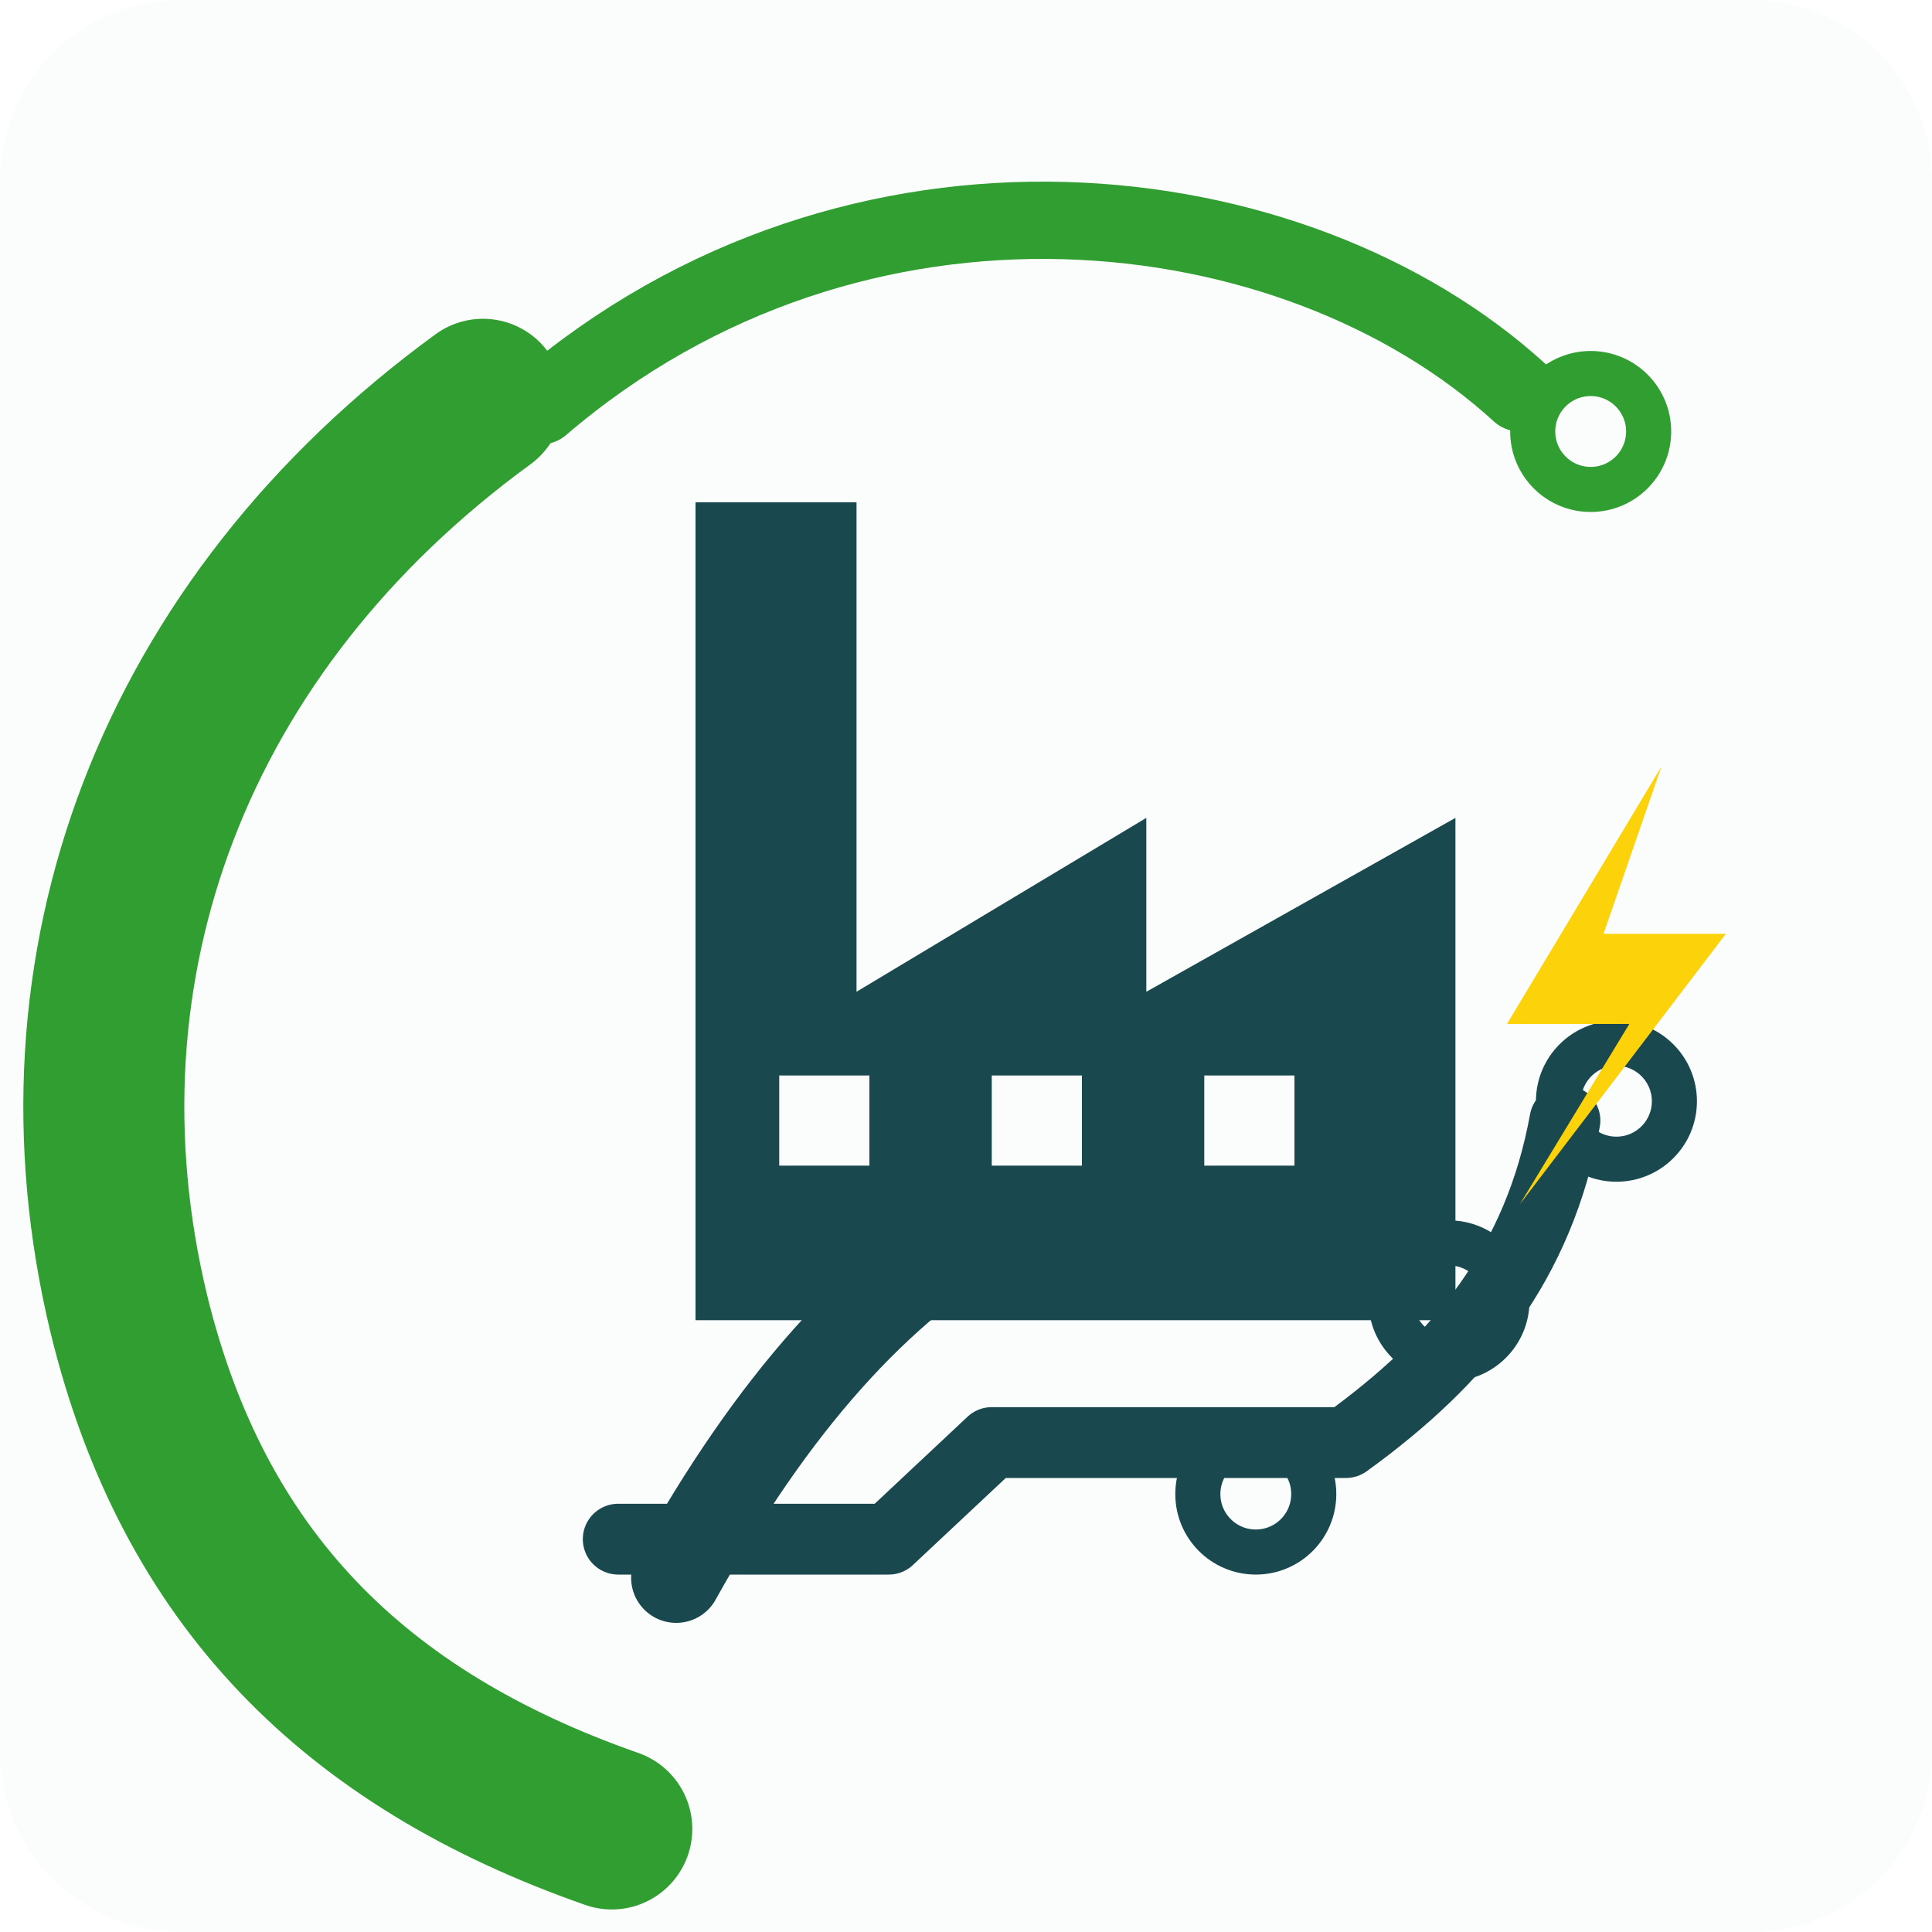
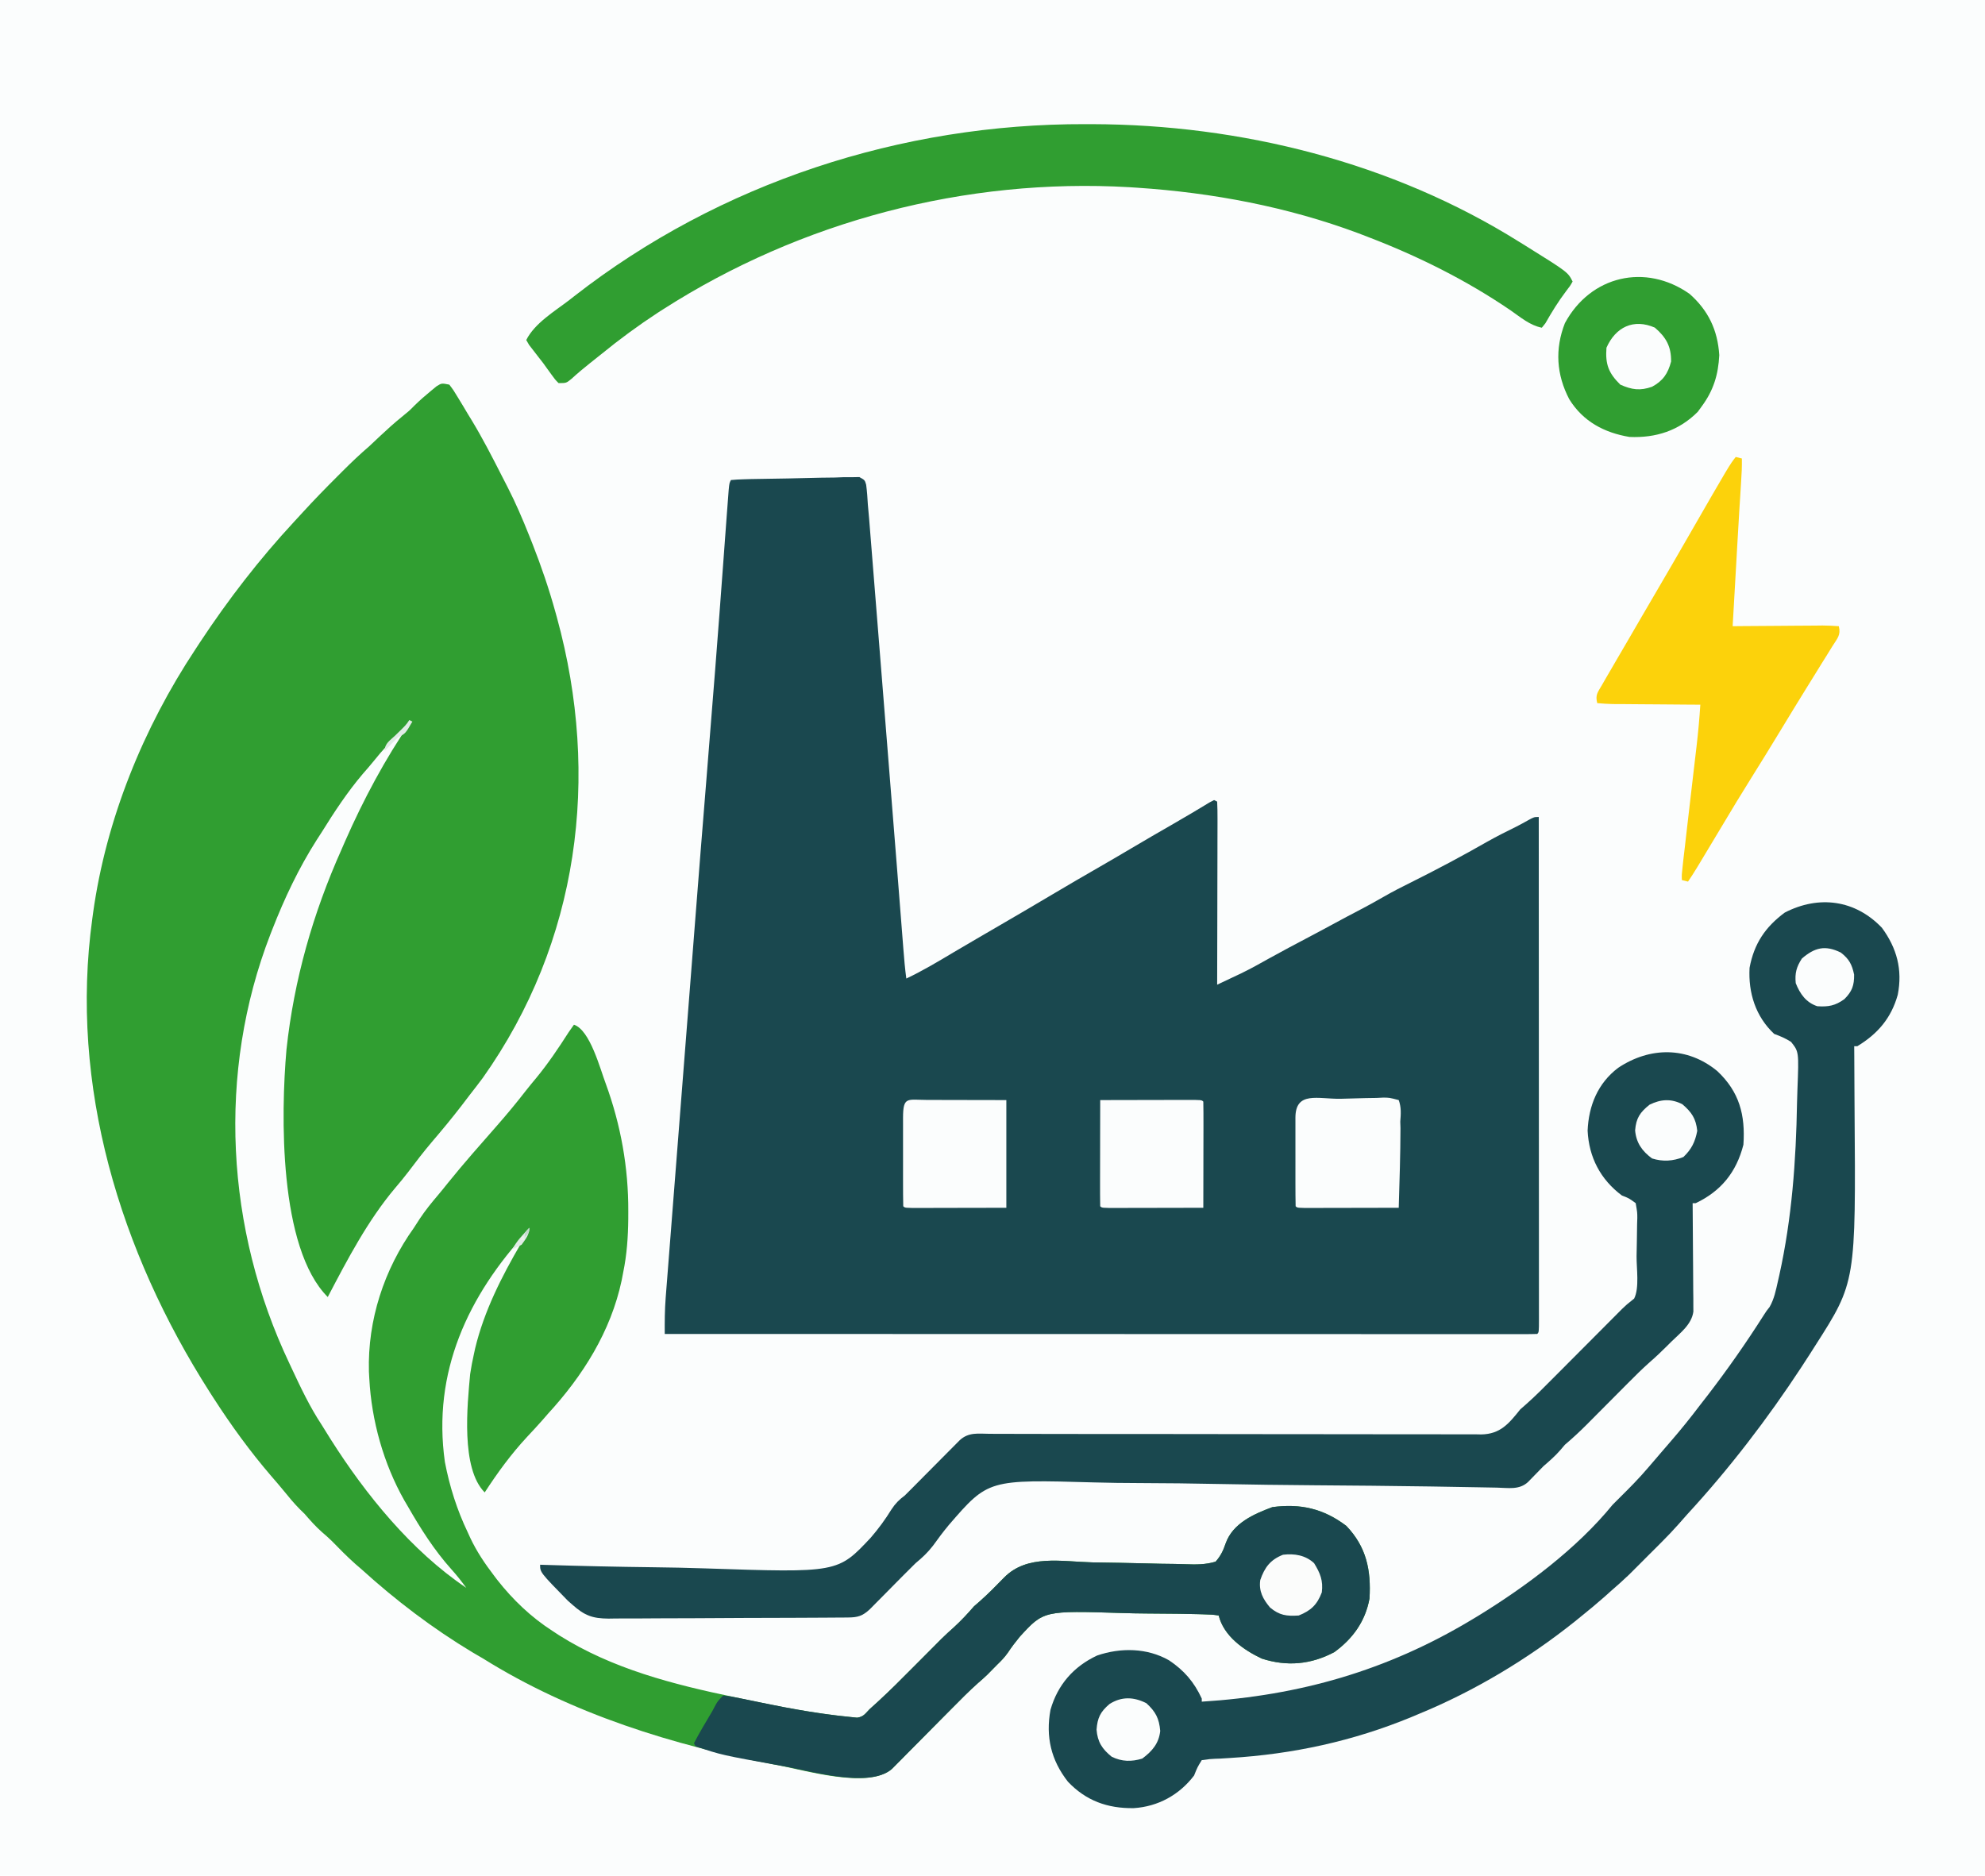
- <svg xmlns="http://www.w3.org/2000/svg" viewBox="0 0 300 300">
-   <rect width="300" height="300" rx="28" fill="#fbfdfd" />
-   <g fill="none" stroke-linecap="round" stroke-linejoin="round">
-     <path d="M84 63C133 21 201 29 236 61" stroke="#309e31" stroke-width="12" />
-     <circle cx="247" cy="67" r="9" stroke="#309e31" stroke-width="7" />
-     <path d="M75 62C27 97 7 150 20 204c10 41 35 66 75 80" stroke="#309e31" stroke-width="25" />
-     <path d="M76 100c-29 31-33 65-18 91" stroke="#fbfdfd" stroke-width="9" />
-     <path d="M105 245c15-27 31-45 50-56" stroke="#1a484f" stroke-width="14" />
-     <path d="M96 239h42l16-15h55c18-13 30-28 34-50" stroke="#1a484f" stroke-width="11" />
-     <path d="M108 196V78h25v76l45-27v27l48-27v78H108Z" fill="#1a484f" stroke="none" />
-     <rect x="121" y="167" width="14" height="14" fill="#fbfdfd" stroke="none" />
-     <rect x="154" y="167" width="14" height="14" fill="#fbfdfd" stroke="none" />
-     <rect x="187" y="167" width="14" height="14" fill="#fbfdfd" stroke="none" />
-     <circle cx="251" cy="171" r="9" stroke="#1a484f" stroke-width="7" />
-     <circle cx="225" cy="202" r="9" stroke="#1a484f" stroke-width="7" />
-     <circle cx="195" cy="232" r="9" stroke="#1a484f" stroke-width="7" />
-     <path d="M258 119l-24 40h19l-17 28 32-42h-19Z" fill="#fcd20b" stroke="none" />
-   </g>
+ <svg xmlns="http://www.w3.org/2000/svg" version="1.1" width="1290" height="1219">
+   <path d="M0 0 C425.7 0 851.4 0 1290 0 C1290 402.27 1290 804.54 1290 1219 C864.3 1219 438.6 1219 0 1219 C0 816.73 0 414.46 0 0 Z " fill="#fbfdfd" transform="translate(0,0)" />
+   <path d="M0 0 C2.762 3.656 2.762 3.656 5.688 8.5 C6.746 10.243 7.804 11.986 8.895 13.781 C9.407 14.642 9.407 14.642 12 19 C12.829 20.351 13.658 21.702 14.512 23.094 C21.663 34.914 27.964 47.187 34.219 59.497 C35.447 61.912 36.685 64.322 37.931 66.727 C43.185 76.995 47.676 87.474 51.938 98.188 C52.635 99.94 53.332 101.692 54.051 103.497 C59.798 118.135 64.826 132.841 69 148 C69.318 149.143 69.635 150.285 69.962 151.462 C98.325 254.957 84.253 362.352 21.727 450.621 C18.863 454.452 15.95 458.235 13 462 C11.27 464.27 9.541 466.541 7.812 468.812 C1.669 476.766 -4.709 484.496 -11.25 492.125 C-16.708 498.545 -21.79 505.218 -26.871 511.938 C-29.539 515.401 -32.28 518.745 -35.125 522.062 C-53.028 543.297 -66.181 568.514 -79 593 C-110.971 561.029 -109.493 473.723 -105.82 432.086 C-100.928 386.775 -88.592 343.538 -70 302 C-69.229 300.228 -68.458 298.455 -67.664 296.629 C-55.897 269.853 -41.644 243.09 -25 219 C-25.706 219.709 -26.413 220.418 -27.141 221.148 C-29.016 223.018 -30.901 224.878 -32.797 226.727 C-38.476 232.301 -43.799 237.951 -48.742 244.188 C-51.144 247.18 -53.661 250.05 -56.188 252.938 C-66.234 264.764 -74.829 277.826 -83 291 C-84.079 292.668 -85.158 294.336 -86.27 296.055 C-97.906 314.346 -107.123 333.838 -115 354 C-115.406 355.035 -115.812 356.07 -116.23 357.136 C-151.128 447.206 -145.311 548.954 -104 636 C-103.511 637.046 -103.022 638.092 -102.518 639.17 C-96.593 651.836 -90.719 664.312 -83 676 C-81.041 679.145 -79.082 682.291 -77.125 685.438 C-54.289 721.483 -24.648 757.958 11 782 C7.954 777.811 4.855 773.84 1.375 770 C-9.842 757.483 -18.667 743.545 -27 729 C-27.731 727.759 -28.462 726.517 -29.215 725.238 C-42.732 701.336 -50.567 673.332 -52 646 C-52.083 644.498 -52.165 642.996 -52.25 641.449 C-53.163 608.035 -42.424 575.123 -23 548 C-21.705 546.002 -20.413 544.002 -19.125 542 C-15.56 536.646 -11.6 531.752 -7.43 526.859 C-5.276 524.325 -3.195 521.729 -1.125 519.125 C9.3 506.173 20.36 493.708 31.324 481.211 C37.589 474.049 43.631 466.778 49.457 459.254 C51.729 456.346 54.064 453.513 56.438 450.688 C64.181 441.278 71.015 431.141 77.562 420.875 C78.697 419.266 79.831 417.658 81 416 C91.492 419.497 97.966 444.6 101.735 454.527 C111.461 481.237 116.415 508.865 116.312 537.25 C116.308 538.872 116.303 540.495 116.298 542.166 C116.182 554 115.39 565.386 113 577 C112.671 578.712 112.343 580.424 112.004 582.188 C104.946 615.4 86.734 644.289 64 669 C62.928 670.237 61.855 671.475 60.75 672.75 C57.437 676.505 54.05 680.161 50.625 683.812 C40.093 695.161 31.449 707.005 23 720 C7.381 704.381 11.705 663.137 13.539 643.113 C14.195 638.685 15.003 634.363 16 630 C16.267 628.769 16.534 627.538 16.809 626.27 C22.64 602.09 34.046 579.671 46.496 558.316 C48.078 555.589 49.59 552.82 51 550 C12.018 592.178 -11.131 641.914 -2.875 700.25 C0.194 716.212 4.977 731.352 12 746 C12.544 747.19 13.088 748.38 13.648 749.605 C17.84 758.47 23.054 766.219 29 774 C29.349 774.461 29.349 774.461 31.113 776.797 C41.324 789.796 53.098 801.06 67 810 C68.432 810.942 69.864 811.885 71.34 812.855 C105.884 834.654 145.439 844.772 185 853 C185.937 853.198 185.937 853.198 190.68 854.201 C213.99 859.116 237.261 863.746 261 866 C262.323 866.133 263.645 866.266 265.008 866.402 C269.09 865.853 270.187 863.952 273 861 C274.754 859.396 276.517 857.8 278.285 856.211 C286.254 848.934 293.831 841.277 301.438 833.625 C302.153 832.908 302.153 832.908 305.771 829.277 C308.411 826.63 311.049 823.981 313.685 821.331 C314.779 820.231 315.873 819.132 317 818 C317.912 817.082 318.823 816.165 319.762 815.219 C322.388 812.615 325.123 810.157 327.875 807.688 C332.609 803.376 336.805 798.84 341 794 C342.198 792.958 343.395 791.917 344.629 790.844 C350.213 785.934 355.37 780.644 360.553 775.32 C375.492 760.166 397.809 764.955 417.738 765.465 C423.619 765.574 429.5 765.66 435.381 765.747 C441.486 765.842 447.587 765.967 453.689 766.152 C459.653 766.331 465.613 766.432 471.58 766.479 C473.837 766.511 476.094 766.571 478.35 766.661 C485.173 766.924 491.437 766.985 498 765 C501.363 761.151 502.922 757.862 504.559 753.038 C509.196 740.046 522.793 734.044 534.875 729.562 C553.132 727.073 568.228 730.578 582.938 741.75 C596.023 755.44 599.099 770.551 598 789 C595.285 803.772 587.173 815.068 575.125 823.812 C559.882 831.896 544.346 833.273 528 828 C516.156 822.403 503.362 813.449 500 800 C495.765 799.382 495.765 799.382 489.926 799.225 C488.865 799.193 487.805 799.16 486.712 799.126 C483.174 799.028 479.637 798.966 476.098 798.914 C474.884 798.896 473.671 798.879 472.421 798.86 C465.972 798.776 459.523 798.727 453.074 798.697 C447.774 798.666 442.483 798.562 437.185 798.392 C386.253 796.797 386.253 796.797 370.684 813.836 C367.947 817.163 365.41 820.492 363.033 824.083 C360.931 827.099 358.657 829.469 356 832 C351.688 836.375 351.688 836.375 349.574 838.523 C347.65 840.375 345.65 842.148 343.615 843.878 C337.695 849.165 332.157 854.779 326.582 860.426 C324.17 862.855 321.758 865.284 319.346 867.713 C315.564 871.526 311.784 875.342 308.009 879.162 C304.353 882.861 300.687 886.55 297.02 890.238 C295.889 891.387 294.759 892.536 293.594 893.72 C292.54 894.778 291.485 895.837 290.398 896.927 C289.474 897.861 288.55 898.795 287.597 899.757 C272.113 913.13 230.753 900.355 212 897 C145.925 884.572 79.349 863.86 22 828 C19.646 826.624 17.292 825.249 14.938 823.875 C-10.714 808.441 -34.865 790.123 -57 770 C-57.67 769.423 -57.67 769.423 -61.062 766.5 C-66.474 761.69 -71.505 756.556 -76.562 751.375 C-78.591 749.398 -80.722 747.528 -82.875 745.688 C-86.968 742.028 -90.425 738.16 -94 734 C-95.114 732.907 -96.228 731.814 -97.375 730.688 C-101 727 -104.245 723.109 -107.484 719.082 C-110.24 715.706 -113.082 712.416 -115.938 709.125 C-129.465 693.377 -141.761 676.45 -153 659 C-153.913 657.585 -154.825 656.169 -155.766 654.711 C-213.987 563.498 -247.026 455.745 -232 347 C-231.834 345.77 -231.667 344.54 -231.496 343.273 C-222.985 282.319 -198.88 223.207 -165 172 C-164.495 171.23 -164.495 171.23 -161.941 167.332 C-143.685 139.679 -123.464 113.467 -100.925 89.161 C-99.045 87.129 -97.17 85.091 -95.304 83.047 C-87.978 75.039 -80.437 67.285 -72.75 59.625 C-71.631 58.502 -70.512 57.379 -69.359 56.223 C-63.732 50.602 -58.039 45.182 -52 40 C-49.554 37.718 -47.116 35.426 -44.688 33.125 C-40.234 28.946 -35.759 24.89 -31 21.062 C-26 17 -26 17 -22.688 13.625 C-19.208 10.204 -15.646 7.094 -11.875 4 C-10.697 3.031 -9.519 2.061 -8.305 1.062 C-5 -1 -5 -1 0 0 Z " fill="#309e31" transform="translate(292,250)" />
+   <path d="M0 0 C2.68 -0.274 5.375 -0.404 8.068 -0.481 C9.803 -0.532 11.539 -0.584 13.327 -0.637 C21.263 -0.804 29.199 -0.937 37.136 -1.03 C41.336 -1.093 45.535 -1.189 49.734 -1.317 C55.76 -1.498 61.78 -1.577 67.809 -1.633 C69.698 -1.709 71.588 -1.785 73.535 -1.864 C74.404 -1.861 74.404 -1.861 78.802 -1.848 C80.341 -1.878 81.879 -1.907 83.463 -1.938 C87 0 87 0 87.892 3.036 C88.468 7.36 88.761 11.645 89 16 C89.259 18.934 89.524 21.867 89.794 24.799 C90.056 28.026 90.314 31.254 90.569 34.481 C90.641 35.373 90.641 35.373 91.004 39.884 C91.477 45.77 91.946 51.656 92.414 57.543 C92.748 61.712 93.083 65.88 93.417 70.049 C94.216 80.005 95.012 89.961 95.806 99.918 C96.715 111.316 97.628 122.713 98.541 134.111 C101.646 172.859 104.739 211.608 107.801 250.359 C107.898 251.595 107.996 252.831 108.097 254.105 C109.029 265.896 109.958 277.687 110.879 289.479 C111.022 291.301 111.165 293.122 111.313 294.999 C111.569 298.258 111.823 301.517 112.076 304.776 C112.581 311.207 113.108 317.608 114 324 C124.728 318.926 134.822 312.856 145.003 306.781 C149.943 303.845 154.909 300.954 159.875 298.062 C160.874 297.48 161.873 296.898 162.902 296.298 C166.921 293.957 170.94 291.617 174.96 289.278 C186.461 282.587 197.938 275.86 209.375 269.062 C219.399 263.106 229.472 257.243 239.582 251.434 C246.416 247.502 253.218 243.522 260 239.5 C269.168 234.064 278.383 228.716 287.627 223.41 C295.481 218.898 303.264 214.276 311 209.562 C311.495 209.305 311.495 209.305 314 208 C314.66 208.33 315.32 208.66 316 209 C316.191 212.675 316.235 216.357 316.227 220.037 C316.227 221.198 316.228 222.359 316.228 223.555 C316.227 227.413 316.211 231.271 316.195 235.129 C316.192 237.795 316.189 240.462 316.187 243.129 C316.179 250.163 316.159 257.198 316.137 264.233 C316.117 271.404 316.108 278.576 316.098 285.748 C316.076 299.832 316.042 313.916 316 328 C319.328 326.432 322.655 324.859 325.98 323.285 C327.833 322.41 329.686 321.535 331.594 320.633 C337.751 317.634 343.693 314.355 349.648 310.98 C358.217 306.208 366.9 301.65 375.57 297.064 C381.359 294 387.145 290.935 392.891 287.789 C397.671 285.179 402.482 282.641 407.312 280.125 C413.002 277.142 418.633 274.103 424.188 270.875 C430.091 267.463 436.115 264.399 442.227 261.379 C459.014 253.013 475.521 244.227 491.801 234.914 C497.665 231.627 503.618 228.599 509.66 225.656 C512.594 224.201 515.461 222.61 518.312 221 C522 219 522 219 525 219 C525.023 262.661 525.041 306.323 525.052 349.984 C525.057 370.255 525.064 390.526 525.075 410.797 C525.085 428.458 525.092 446.119 525.094 463.78 C525.095 473.138 525.098 482.496 525.106 491.854 C525.112 500.65 525.115 509.446 525.113 518.242 C525.113 521.482 525.115 524.721 525.119 527.96 C525.124 532.361 525.123 536.761 525.12 541.162 C525.123 542.462 525.126 543.763 525.129 545.103 C525.114 553.886 525.114 553.886 524 555 C521.009 555.099 518.015 555.124 515.022 555.123 C513.045 555.125 511.068 555.127 509.031 555.129 C506.805 555.126 504.58 555.123 502.354 555.12 C500.015 555.121 497.675 555.122 495.335 555.123 C488.873 555.125 482.41 555.121 475.948 555.116 C468.992 555.112 462.035 555.113 455.079 555.114 C443.015 555.114 430.952 555.111 418.888 555.106 C401.446 555.098 384.004 555.095 366.562 555.094 C338.267 555.092 309.971 555.085 281.676 555.075 C254.182 555.066 226.688 555.059 199.194 555.055 C197.5 555.055 195.807 555.054 194.062 555.054 C185.567 555.053 177.073 555.052 168.578 555.05 C98.052 555.04 27.526 555.022 -43 555 C-43.046 547.132 -43.009 539.369 -42.395 531.52 C-42.261 529.77 -42.126 528.019 -41.988 526.215 C-41.913 525.277 -41.913 525.277 -41.535 520.529 C-41.378 518.515 -41.222 516.5 -41.061 514.425 C-40.633 508.914 -40.2 503.404 -39.765 497.894 C-39.303 492.035 -38.848 486.176 -38.392 480.317 C-37.522 469.146 -36.646 457.977 -35.768 446.807 C-34.793 434.401 -33.824 421.995 -32.856 409.588 C-31.264 389.199 -29.669 368.81 -28.07 348.422 C-26.801 332.241 -25.536 316.059 -24.28 299.877 C-24.149 298.194 -24.019 296.511 -23.884 294.776 C-23.757 293.136 -23.629 291.496 -23.498 289.807 C-21.051 258.279 -18.542 226.757 -15.973 195.239 C-12.052 147.13 -8.282 99.014 -4.758 50.874 C-4.175 42.916 -3.59 34.958 -3 27 C-2.899 25.64 -2.799 24.28 -2.695 22.879 C-2.427 19.277 -2.152 15.676 -1.875 12.074 C-1.728 10.145 -1.581 8.217 -1.43 6.229 C-1 2 -1 2 0 0 Z " fill="#1a484f" transform="translate(475,312)" />
+   <path d="M0 0 C9.713 13.216 13.5 27.221 10.305 43.555 C6.058 58.723 -2.686 68.931 -16 77 C-16.66 77 -17.32 77 -18 77 C-17.984 79.089 -17.969 81.177 -17.952 83.329 C-17.897 91.26 -17.863 99.19 -17.835 107.121 C-17.82 110.519 -17.8 113.918 -17.774 117.316 C-16.92 230.321 -16.92 230.321 -43.25 271.5 C-44.409 273.32 -45.568 275.14 -46.762 277.016 C-47.83 278.66 -48.899 280.305 -50 282 C-50.728 283.129 -51.457 284.258 -52.207 285.422 C-74.337 319.152 -99.207 351.623 -126.551 381.305 C-128.462 383.408 -130.334 385.546 -132.19 387.698 C-135.81 391.786 -139.544 395.673 -143.402 399.535 C-144.787 400.922 -146.173 402.308 -147.6 403.736 C-149.031 405.164 -150.463 406.592 -151.938 408.062 C-153.365 409.494 -154.793 410.926 -156.264 412.4 C-157.65 413.785 -159.036 415.171 -160.465 416.598 C-161.719 417.851 -162.973 419.104 -164.265 420.395 C-168.07 424.068 -171.998 427.545 -176 431 C-177.423 432.279 -178.846 433.558 -180.312 434.875 C-185.439 439.386 -190.672 443.731 -196 448 C-197.239 449.007 -198.478 450.014 -199.754 451.051 C-230.31 475.423 -264.828 496.141 -301 511 C-302.5 511.633 -304.001 512.266 -305.547 512.918 C-343.653 528.654 -382.64 537.098 -423.688 539.605 C-425.771 539.736 -427.854 539.866 -430 540 C-431.115 540.037 -432.229 540.074 -433.378 540.112 C-436.637 540.266 -436.637 540.266 -442 541 C-444.812 545.562 -444.812 545.562 -447 551 C-456.58 563.585 -470.419 571.208 -486.227 572.203 C-503.252 572.438 -517.238 567.415 -529 555 C-539.963 541.032 -543.529 525.755 -540.316 508.281 C-535.633 491.956 -525.261 480.128 -510 473 C-494.669 467.777 -477.545 467.998 -463.301 476.105 C-453.473 482.675 -446.988 490.21 -442 501 C-442 501.66 -442 502.32 -442 503 C-378.477 499.033 -321.812 482.869 -267 450 C-265.596 449.158 -264.192 448.316 -262.746 447.449 C-231.497 428.297 -198.271 403.565 -175 375 C-173.356 373.311 -171.689 371.644 -170 370 C-163.762 363.845 -157.683 357.68 -152 351 C-150.105 348.791 -148.209 346.583 -146.312 344.375 C-145.28 343.167 -144.247 341.959 -143.184 340.715 C-141.1 338.284 -139.009 335.859 -136.91 333.441 C-130.315 325.828 -124.077 318.03 -118 310 C-116.396 307.937 -114.792 305.875 -113.188 303.812 C-100.359 287.124 -88.261 269.851 -76.973 252.086 C-75 249 -75 249 -72.961 246.434 C-69.968 241.194 -68.87 235.523 -67.562 229.688 C-67.263 228.376 -66.964 227.065 -66.656 225.713 C-58.51 188.869 -55.792 151.44 -55.156 113.793 C-55.093 110.872 -55.004 107.953 -54.889 105.034 C-53.948 80.584 -53.948 80.584 -59.045 74.165 C-62.65 71.869 -65.993 70.436 -70 69 C-82.099 57.669 -86.904 42.277 -86 26 C-83.045 10.242 -75.78 -0.486 -63.125 -9.875 C-40.932 -21.308 -17.373 -18.175 0 0 Z " fill="#1a484f" transform="translate(1223,603)" />
+   <path d="M0 0 C14.31 13.496 18.246 28.427 16.938 47.812 C12.382 65.682 2.394 77.995 -14.062 85.812 C-14.723 85.812 -15.383 85.812 -16.062 85.812 C-16.054 86.726 -16.045 87.64 -16.036 88.581 C-15.947 98.087 -15.887 107.593 -15.843 117.099 C-15.823 120.647 -15.795 124.196 -15.761 127.744 C-15.712 132.842 -15.69 137.94 -15.672 143.039 C-15.651 144.627 -15.631 146.214 -15.609 147.85 C-15.609 149.331 -15.609 150.812 -15.608 152.338 C-15.6 153.64 -15.591 154.941 -15.581 156.282 C-16.727 164.69 -24.042 170.06 -29.812 175.75 C-30.681 176.618 -31.55 177.486 -32.445 178.381 C-36.126 182.037 -39.809 185.594 -43.741 188.984 C-48.772 193.441 -53.494 198.138 -58.223 202.91 C-59.171 203.863 -60.12 204.815 -61.098 205.796 C-64.109 208.82 -67.117 211.847 -70.125 214.875 C-74.092 218.869 -78.063 222.859 -82.035 226.848 C-82.936 227.757 -83.838 228.667 -84.766 229.604 C-89.374 234.23 -94.079 238.587 -99.062 242.812 C-100.032 243.947 -101.001 245.081 -102 246.25 C-105.402 250.207 -109.13 253.378 -113.062 256.812 C-116.437 260.223 -119.784 263.658 -123.109 267.117 C-128.828 272.337 -135.954 270.847 -143.251 270.695 C-144.622 270.671 -145.993 270.647 -147.406 270.622 C-150.421 270.569 -153.435 270.514 -156.45 270.457 C-164.836 270.3 -173.221 270.163 -181.607 270.027 C-183.399 269.997 -185.191 269.968 -187.037 269.938 C-212.037 269.542 -237.039 269.352 -262.041 269.161 C-282.387 269 -302.728 268.763 -323.071 268.347 C-340.834 267.985 -358.592 267.77 -376.358 267.727 C-385.749 267.698 -395.126 267.6 -404.513 267.323 C-473.825 265.359 -473.825 265.359 -499.451 294.995 C-503.036 299.327 -506.381 303.733 -509.639 308.321 C-513.083 312.84 -516.694 316.205 -521.062 319.812 C-523.705 322.4 -526.324 325.012 -528.922 327.645 C-530.367 329.102 -531.812 330.559 -533.301 332.061 C-536.326 335.121 -539.349 338.184 -542.371 341.248 C-543.811 342.699 -545.251 344.15 -546.734 345.645 C-548.045 346.972 -549.356 348.3 -550.706 349.667 C-555.564 354.219 -558.647 355.063 -565.113 355.107 C-566.575 355.121 -568.037 355.135 -569.544 355.15 C-571.148 355.156 -572.753 355.161 -574.406 355.167 C-576.096 355.18 -577.786 355.193 -579.527 355.206 C-585.134 355.246 -590.741 355.269 -596.348 355.289 C-598.261 355.297 -600.174 355.305 -602.146 355.314 C-612.273 355.356 -622.4 355.384 -632.528 355.403 C-642.991 355.425 -653.452 355.494 -663.915 355.573 C-671.957 355.625 -680 355.642 -688.043 355.649 C-691.899 355.659 -695.756 355.682 -699.612 355.719 C-705.013 355.768 -710.412 355.766 -715.813 355.752 C-716.608 355.765 -716.608 355.765 -720.633 355.83 C-731.13 355.732 -736.195 353.821 -744.062 346.812 C-745.046 345.949 -746.03 345.085 -747.043 344.195 C-765.062 325.761 -765.062 325.761 -765.062 320.812 C-764.109 320.843 -763.155 320.874 -762.173 320.906 C-738.778 321.647 -715.387 322.164 -691.982 322.442 C-680.661 322.582 -669.351 322.793 -658.036 323.182 C-571.595 326.084 -571.595 326.084 -550.151 303.185 C-545.17 297.409 -540.76 291.424 -536.762 284.914 C-534.171 280.977 -531.806 278.608 -528.062 275.812 C-526.372 274.17 -524.708 272.5 -523.062 270.812 C-521.861 269.6 -520.659 268.388 -519.421 267.14 C-518.042 265.748 -516.663 264.356 -515.242 262.922 C-512.936 260.602 -510.631 258.283 -508.324 255.964 C-506.728 254.358 -505.133 252.749 -503.541 251.14 C-501.237 248.812 -498.927 246.492 -496.617 244.172 C-495.24 242.785 -493.863 241.397 -492.445 239.968 C-486.552 234.471 -480.418 235.688 -472.754 235.722 C-472.056 235.723 -472.056 235.723 -468.525 235.728 C-463.82 235.736 -459.115 235.751 -454.41 235.766 C-451.048 235.773 -447.686 235.779 -444.325 235.785 C-438.945 235.794 -433.565 235.804 -428.185 235.815 C-414.839 235.844 -401.493 235.855 -388.146 235.857 C-387.179 235.857 -387.179 235.857 -382.286 235.857 C-374.303 235.858 -366.321 235.857 -358.338 235.857 C-335.65 235.858 -312.961 235.874 -290.273 235.939 C-272.266 235.991 -254.26 236.007 -236.254 235.982 C-226.721 235.97 -217.189 235.976 -207.656 236.024 C-198.686 236.07 -189.717 236.069 -180.747 236.032 C-177.456 236.026 -174.164 236.038 -170.873 236.068 C-166.376 236.107 -161.884 236.084 -157.387 236.046 C-156.086 236.072 -154.786 236.098 -153.446 236.125 C-140.99 235.891 -135.492 229.099 -128.062 219.812 C-126.948 218.841 -125.833 217.869 -124.684 216.868 C-118.199 211.177 -112.192 205.044 -106.113 198.926 C-104.782 197.591 -103.452 196.257 -102.081 194.882 C-97.843 190.632 -93.609 186.379 -89.375 182.125 C-83.791 176.514 -78.203 170.906 -72.613 165.301 C-71.972 164.655 -71.972 164.655 -68.724 161.387 C-67.529 160.188 -66.334 158.99 -65.103 157.755 C-64.054 156.701 -63.006 155.648 -61.926 154.562 C-59.062 151.812 -59.062 151.812 -54.062 147.812 C-50.567 140.821 -52.571 128.12 -52.493 120.302 C-52.456 117.439 -52.401 114.577 -52.329 111.715 C-52.225 107.594 -52.181 103.477 -52.148 99.355 C-52.105 98.075 -52.062 96.795 -52.017 95.476 C-52.025 91.856 -52.025 91.856 -53.062 85.812 C-57.441 82.6 -57.441 82.6 -62.062 80.812 C-75.998 70.365 -83.469 55.975 -84.312 38.688 C-83.624 22.512 -77.772 7.921 -64.457 -2.16 C-43.776 -15.899 -19.471 -16.105 0 0 Z " fill="#1a484f" transform="translate(1116.062,696.1875)" />
+   <path d="M0 0 C1.409 0.002 2.818 0.004 4.27 0.007 C100.893 0.243 199.228 24.739 281.625 76.312 C282.391 76.786 282.391 76.786 286.27 79.184 C313.572 96.207 313.572 96.207 316.625 102.312 C314.984 105.203 314.984 105.203 312.375 108.562 C307.325 115.228 303.083 122.139 298.949 129.402 C298.566 129.883 298.566 129.883 296.625 132.312 C288.805 130.748 282.887 125.58 276.422 121.086 C247.583 101.399 216.189 85.774 183.625 73.312 C181.604 72.533 179.583 71.753 177.5 70.949 C131.354 53.734 82.698 44.569 33.625 41.312 C31.954 41.202 30.284 41.091 28.562 40.977 C-77.775 34.829 -184.781 62.963 -274.375 120.312 C-275.477 121.018 -276.579 121.723 -277.715 122.449 C-290.392 130.744 -302.652 139.721 -314.375 149.312 C-316.916 151.334 -319.458 153.355 -322 155.375 C-326.143 158.67 -330.098 161.977 -334 165.562 C-337.375 168.312 -337.375 168.312 -342.375 168.312 C-344.664 165.996 -344.664 165.996 -347 162.75 C-347.853 161.574 -348.707 160.399 -349.586 159.188 C-350.046 158.548 -350.046 158.548 -352.375 155.312 C-353.419 153.972 -354.463 152.631 -355.539 151.25 C-356.557 149.93 -357.576 148.61 -358.625 147.25 C-359.579 146.022 -360.533 144.793 -361.516 143.527 C-362.129 142.466 -362.743 141.406 -363.375 140.312 C-357.901 129.364 -344.903 121.624 -335.375 114.312 C-334.326 113.49 -333.276 112.668 -332.195 111.82 C-237.713 38.072 -119.474 -0.33 0 0 Z " fill="#309e31" transform="translate(705.375,80.6875)" />
+   <path d="M0 0 C13.086 13.69 16.161 28.801 15.062 47.25 C12.347 62.022 4.235 73.318 -7.812 82.062 C-23.055 90.146 -38.591 91.523 -54.938 86.25 C-66.782 80.653 -79.575 71.699 -82.938 58.25 C-87.173 57.632 -87.173 57.632 -93.011 57.475 C-94.072 57.443 -95.133 57.41 -96.225 57.376 C-99.763 57.278 -103.301 57.216 -106.84 57.164 C-108.053 57.146 -109.266 57.129 -110.517 57.11 C-116.966 57.026 -123.414 56.977 -129.864 56.947 C-135.164 56.916 -140.455 56.812 -145.752 56.642 C-196.684 55.047 -196.684 55.047 -212.254 72.086 C-214.99 75.413 -217.528 78.742 -219.905 82.333 C-222.006 85.349 -224.281 87.719 -226.938 90.25 C-231.25 94.625 -231.25 94.625 -233.363 96.773 C-235.288 98.625 -237.288 100.398 -239.322 102.128 C-245.242 107.415 -250.781 113.029 -256.355 118.676 C-258.767 121.105 -261.179 123.534 -263.592 125.963 C-267.374 129.776 -271.154 133.592 -274.928 137.412 C-278.585 141.111 -282.251 144.8 -285.918 148.488 C-286.483 149.063 -286.483 149.063 -289.343 151.97 C-290.398 153.028 -291.453 154.087 -292.54 155.177 C-293.464 156.111 -294.388 157.045 -295.34 158.007 C-310.227 170.864 -348.654 159.106 -366.672 156.018 C-406.149 148.91 -406.149 148.91 -422.938 143.25 C-423.267 142.59 -423.598 141.93 -423.938 141.25 C-420.248 134.074 -416.047 127.191 -411.938 120.25 C-411.298 119.034 -410.659 117.819 -410 116.566 C-408.438 113.812 -408.438 113.812 -404.938 110.25 C-400.795 110.69 -396.994 111.364 -392.938 112.25 C-389.994 112.852 -387.05 113.454 -384.105 114.055 C-382.497 114.389 -380.888 114.724 -379.23 115.068 C-360.222 119.003 -341.264 122.356 -321.938 124.25 C-320.608 124.384 -319.279 124.518 -317.91 124.656 C-313.847 124.101 -312.739 122.189 -309.938 119.25 C-308.183 117.646 -306.421 116.05 -304.652 114.461 C-296.684 107.184 -289.106 99.527 -281.5 91.875 C-280.07 90.44 -278.64 89.006 -277.166 87.527 C-274.527 84.88 -271.889 82.231 -269.252 79.581 C-268.158 78.481 -267.064 77.382 -265.938 76.25 C-265.026 75.332 -264.114 74.415 -263.175 73.469 C-260.55 70.865 -257.814 68.407 -255.062 65.938 C-250.329 61.626 -246.132 57.09 -241.938 52.25 C-241.339 51.729 -241.339 51.729 -238.309 49.094 C-232.725 44.184 -227.567 38.894 -222.385 33.57 C-207.446 18.416 -185.128 23.205 -165.199 23.715 C-159.318 23.824 -153.437 23.91 -147.556 23.997 C-141.452 24.092 -135.351 24.217 -129.248 24.402 C-123.285 24.581 -117.324 24.682 -111.358 24.729 C-109.1 24.761 -106.843 24.821 -104.587 24.911 C-97.764 25.174 -91.501 25.235 -84.938 23.25 C-81.574 19.401 -80.016 16.112 -78.379 11.288 C-73.741 -1.704 -60.144 -7.706 -48.062 -12.188 C-29.806 -14.677 -14.71 -11.172 0 0 Z " fill="#1a484f" transform="translate(874.9375,991.75)" />
+   <path d="M0 0 C1.32 0.33 2.64 0.66 4 1 C4.078 6.146 3.868 11.063 3.5 16.188 C3.284 19.693 3.067 23.198 2.852 26.703 C2.719 28.739 2.587 30.775 2.45 32.873 C1.909 41.303 1.436 49.738 0.961 58.172 C0.872 59.752 0.783 61.333 0.691 62.962 C0.51 66.176 0.329 69.39 0.148 72.605 C-0.294 80.423 -0.744 88.241 -1.195 96.059 C-1.276 97.466 -1.358 98.874 -1.441 100.324 C-1.627 103.549 -1.814 106.775 -2 110 C0.085 109.979 2.17 109.958 4.318 109.937 C12.02 109.864 19.723 109.818 27.425 109.78 C30.765 109.76 34.105 109.733 37.445 109.698 C42.233 109.65 47.02 109.627 51.809 109.609 C53.313 109.589 54.817 109.568 56.367 109.547 C59.914 109.546 63.461 109.751 67 110 C68.453 115.813 66 117.914 62.875 122.938 C61.77 124.728 60.666 126.519 59.527 128.363 C58.352 130.242 57.176 132.121 56 134 C53.812 137.541 51.625 141.083 49.438 144.625 C48.352 146.373 47.267 148.121 46.148 149.922 C40.286 159.377 34.5 168.878 28.73 178.391 C22.678 188.366 16.578 198.305 10.375 208.188 C3.775 218.708 -2.645 229.329 -9 240 C-26.476 269.215 -26.476 269.215 -31 276 C-32.32 275.67 -33.64 275.34 -35 275 C-35.114 271.479 -35.114 271.479 -34.535 266.406 C-34.316 264.403 -34.097 262.4 -33.872 260.336 C-33.581 257.891 -33.291 255.445 -33 253 C-32.663 250.034 -32.327 247.068 -31.992 244.102 C-30.63 232.122 -29.22 220.147 -27.811 208.173 C-27.203 203.001 -26.6 197.829 -25.996 192.656 C-25.811 191.091 -25.625 189.526 -25.434 187.914 C-24.389 178.948 -23.573 170.009 -23 161 C-25.024 160.991 -27.049 160.981 -29.135 160.972 C-36.613 160.932 -44.092 160.866 -51.571 160.792 C-54.813 160.764 -58.056 160.743 -61.299 160.729 C-65.948 160.708 -70.597 160.661 -75.246 160.609 C-76.706 160.608 -78.167 160.607 -79.671 160.606 C-83.12 160.555 -86.564 160.299 -90 160 C-91.357 154.574 -89.71 153.048 -86.938 148.25 C-86.477 147.448 -86.477 147.448 -84.148 143.387 C-83.109 141.609 -82.07 139.831 -81 138 C-79.867 136.048 -78.734 134.097 -77.602 132.145 C-75.228 128.061 -72.846 123.982 -70.457 119.906 C-67.369 114.636 -64.305 109.352 -61.25 104.062 C-57.941 98.339 -54.611 92.63 -51.25 86.938 C-44.415 75.341 -37.717 63.665 -31 52 C-4.08 5.246 -4.08 5.246 0 0 Z " fill="#fcd20b" transform="translate(1128,297)" />
+   <path d="M0 0 C12.219 10.822 18.253 23.491 19.312 39.812 C18.668 52.573 15.554 62.711 8 73 C7.557 73.608 7.557 73.608 5.312 76.688 C-6.905 88.905 -21.807 93.724 -39 93 C-55.397 90.267 -69.222 82.955 -78.168 68.496 C-86.541 52.493 -87.603 35.856 -81 19 C-64.352 -11.817 -28.646 -20.139 0 0 Z " fill="#309e31" transform="translate(1098,191)" />
+   <path d="M0 0 C3.188 -0.062 6.376 -0.151 9.562 -0.267 C14.137 -0.43 18.705 -0.503 23.281 -0.558 C24.717 -0.627 26.152 -0.696 27.631 -0.767 C31.625 -0.761 31.625 -0.761 37.781 0.844 C39.489 5.563 39.183 9.901 38.781 14.844 C38.825 16.238 38.869 17.631 38.914 19.067 C38.879 36.331 38.293 53.589 37.781 70.844 C28.4 70.869 19.019 70.887 9.638 70.899 C6.444 70.904 3.249 70.911 0.055 70.92 C-4.525 70.932 -9.104 70.938 -13.684 70.942 C-14.403 70.945 -14.403 70.945 -18.043 70.958 C-28.105 70.958 -28.105 70.958 -29.219 69.844 C-29.32 64.861 -29.358 59.891 -29.352 54.907 C-29.353 53.401 -29.353 51.896 -29.354 50.345 C-29.355 47.154 -29.353 43.962 -29.349 40.771 C-29.344 35.866 -29.349 30.961 -29.355 26.055 C-29.355 22.964 -29.354 19.873 -29.352 16.782 C-29.354 15.303 -29.356 13.824 -29.358 12.3 C-29.317 -5.2 -14.719 0.228 0 0 Z " fill="#fbfdfd" transform="translate(871.2188,714.1555)" />
+   <path d="M0 0 C9.381 -0.025 18.762 -0.043 28.143 -0.055 C31.338 -0.06 34.532 -0.067 37.726 -0.075 C42.306 -0.088 46.885 -0.093 51.465 -0.098 C52.903 -0.103 54.342 -0.108 55.824 -0.113 C65.886 -0.114 65.886 -0.114 67 1 C67.089 6.068 67.115 11.123 67.098 16.191 C67.096 17.722 67.095 19.252 67.093 20.828 C67.088 25.74 67.075 30.651 67.062 35.562 C67.057 38.882 67.053 42.202 67.049 45.521 C67.038 53.681 67.02 61.84 67 70 C57.619 70.025 48.238 70.043 38.857 70.055 C35.662 70.06 32.468 70.067 29.274 70.075 C24.694 70.088 20.115 70.093 15.535 70.098 C14.816 70.1 14.816 70.1 11.176 70.113 C1.114 70.114 1.114 70.114 0 69 C-0.089 63.932 -0.115 58.877 -0.098 53.809 C-0.096 52.278 -0.095 50.748 -0.093 49.172 C-0.088 44.26 -0.075 39.349 -0.062 34.438 C-0.057 31.118 -0.053 27.798 -0.049 24.479 C-0.038 16.319 -0.02 8.16 0 0 Z " fill="#fbfdfd" transform="translate(715,715)" />
+   <path d="M0 0 C0.648 0.001 0.648 0.001 3.929 0.003 C8.795 0.008 13.661 0.022 18.527 0.035 C29.397 0.056 40.266 0.076 51.465 0.098 C51.465 23.198 51.465 46.298 51.465 70.098 C40.595 70.118 29.726 70.139 18.527 70.16 C15.091 70.169 11.654 70.178 8.114 70.188 C5.409 70.191 2.705 70.193 0 70.195 C-0.71 70.198 -0.71 70.198 -4.303 70.211 C-14.421 70.212 -14.421 70.212 -15.535 69.098 C-15.637 64.114 -15.675 59.144 -15.668 54.16 C-15.669 52.655 -15.67 51.149 -15.671 49.598 C-15.672 46.407 -15.67 43.216 -15.666 40.024 C-15.66 35.119 -15.665 30.214 -15.672 25.309 C-15.671 22.217 -15.67 19.126 -15.668 16.035 C-15.67 14.556 -15.672 13.077 -15.674 11.553 C-15.642 -2.488 -12.885 -0.046 0 0 Z " fill="#fbfdfd" transform="translate(602.5352,714.9023)" />
+   <path d="M0 0 C7.351 6.319 10.686 12.298 10.562 22.062 C8.493 29.882 5.323 34.564 -1.812 38.438 C-9.556 41.158 -14.927 40.401 -22.438 37.062 C-30.107 29.514 -32.254 23.797 -31.438 13.062 C-25.466 -0.417 -13.779 -6.016 0 0 Z " fill="#fbfdfd" transform="translate(1075.438,212.9375)" />
+   <path d="M0 0 C6.017 5.531 8.287 9.853 9 18 C8.138 26.126 3.769 31.196 -2.688 36 C-9.716 38.122 -15.902 38.02 -22.5 34.812 C-28.734 29.803 -31.753 25.176 -32.375 17.188 C-31.816 9.461 -29.876 5.612 -24 0.562 C-16.16 -4.46 -8.214 -4.172 0 0 Z " fill="#fbfdfd" transform="translate(745,1107)" />
+   <path d="M0 0 C3.994 6.512 5.983 11.356 5 19 C1.924 27.045 -2.068 30.827 -10 34 C-17.963 34.504 -22.518 33.902 -28.625 28.812 C-33.204 23.39 -36.006 18.169 -35 11 C-32.166 2.725 -28.442 -2.252 -20.188 -5.5 C-12.749 -6.388 -5.583 -5.194 0 0 Z " fill="#fbfcfb" transform="translate(854,1016)" />
+   <path d="M0 0 C6.019 5.179 8.839 9.249 9.688 17.312 C8.272 24.566 6.027 29.187 0.688 34.312 C-6.066 37.014 -12.666 37.46 -19.688 35.25 C-26.156 30.476 -29.982 25.112 -30.688 17 C-30.048 9.011 -27.525 5.282 -21.312 0.312 C-14.023 -3.271 -7.379 -3.759 0 0 Z " fill="#fbfdfd" transform="translate(1093.312,717.6875)" />
+   <path d="M0 0 C5.378 4.193 7.224 7.68 8.625 14.312 C8.721 21.35 7.306 25.256 2.312 30.25 C-3.636 34.557 -8.107 35.369 -15.312 34.875 C-22.65 32.429 -26.525 26.845 -29.312 19.875 C-29.951 13.383 -28.849 9.357 -25.312 3.875 C-16.959 -3.304 -10.186 -5.019 0 0 Z " fill="#fbfdfd" transform="translate(1196.312,619.125)" />
+   <path d="M0 0 C0.66 0.33 1.32 0.66 2 1 C-2.5 8.75 -2.5 8.75 -7 11 C-8.629 12.494 -10.21 14.04 -11.75 15.625 C-13.152 17.069 -14.555 18.512 -16 20 C-16 15.147 -12.51 13.27 -9.125 10 C-2.171 3.257 -2.171 3.257 0 0 Z " fill="#e1ece6" transform="translate(266,468)" />
+   <path d="M0 0 C0 4.624 -2.405 7.284 -5 11 C-7 12 -9 13 -11 14 C-8.209 8.419 -4.227 4.589 0 0 Z " fill="#e1ece6" transform="translate(344,798)" />
+   <path d="M0 0 C0 3 0 3 -3 6 C-3 3 -3 3 0 0 Z " fill="#c5dbce" transform="translate(344,798)" />
+   <path d="M0 0 C0.33 0.99 0.66 1.98 1 3 C0.01 3 -0.98 3 -2 3 C-1.34 2.01 -0.68 1.02 0 0 Z " fill="#ecf2ec" transform="translate(340,803)" />
</svg>
